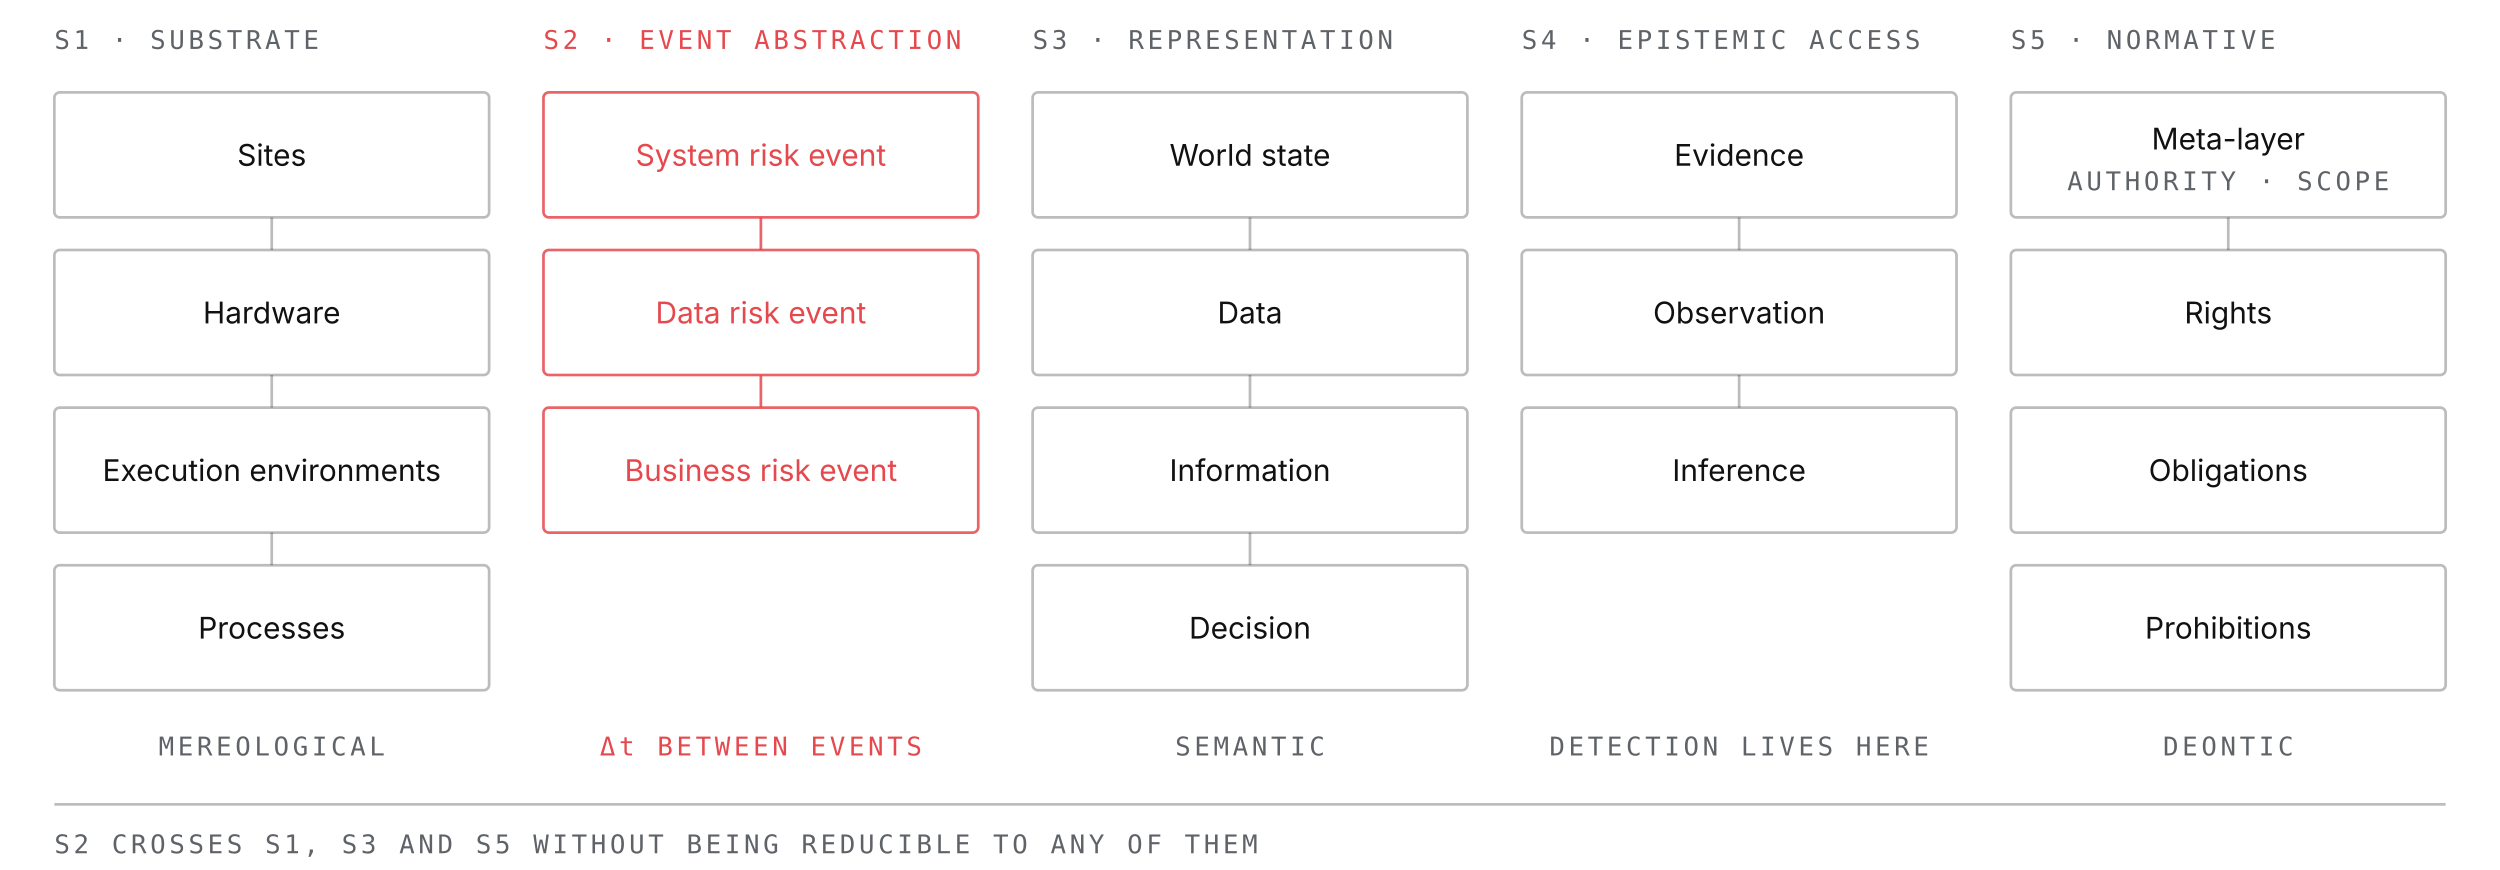
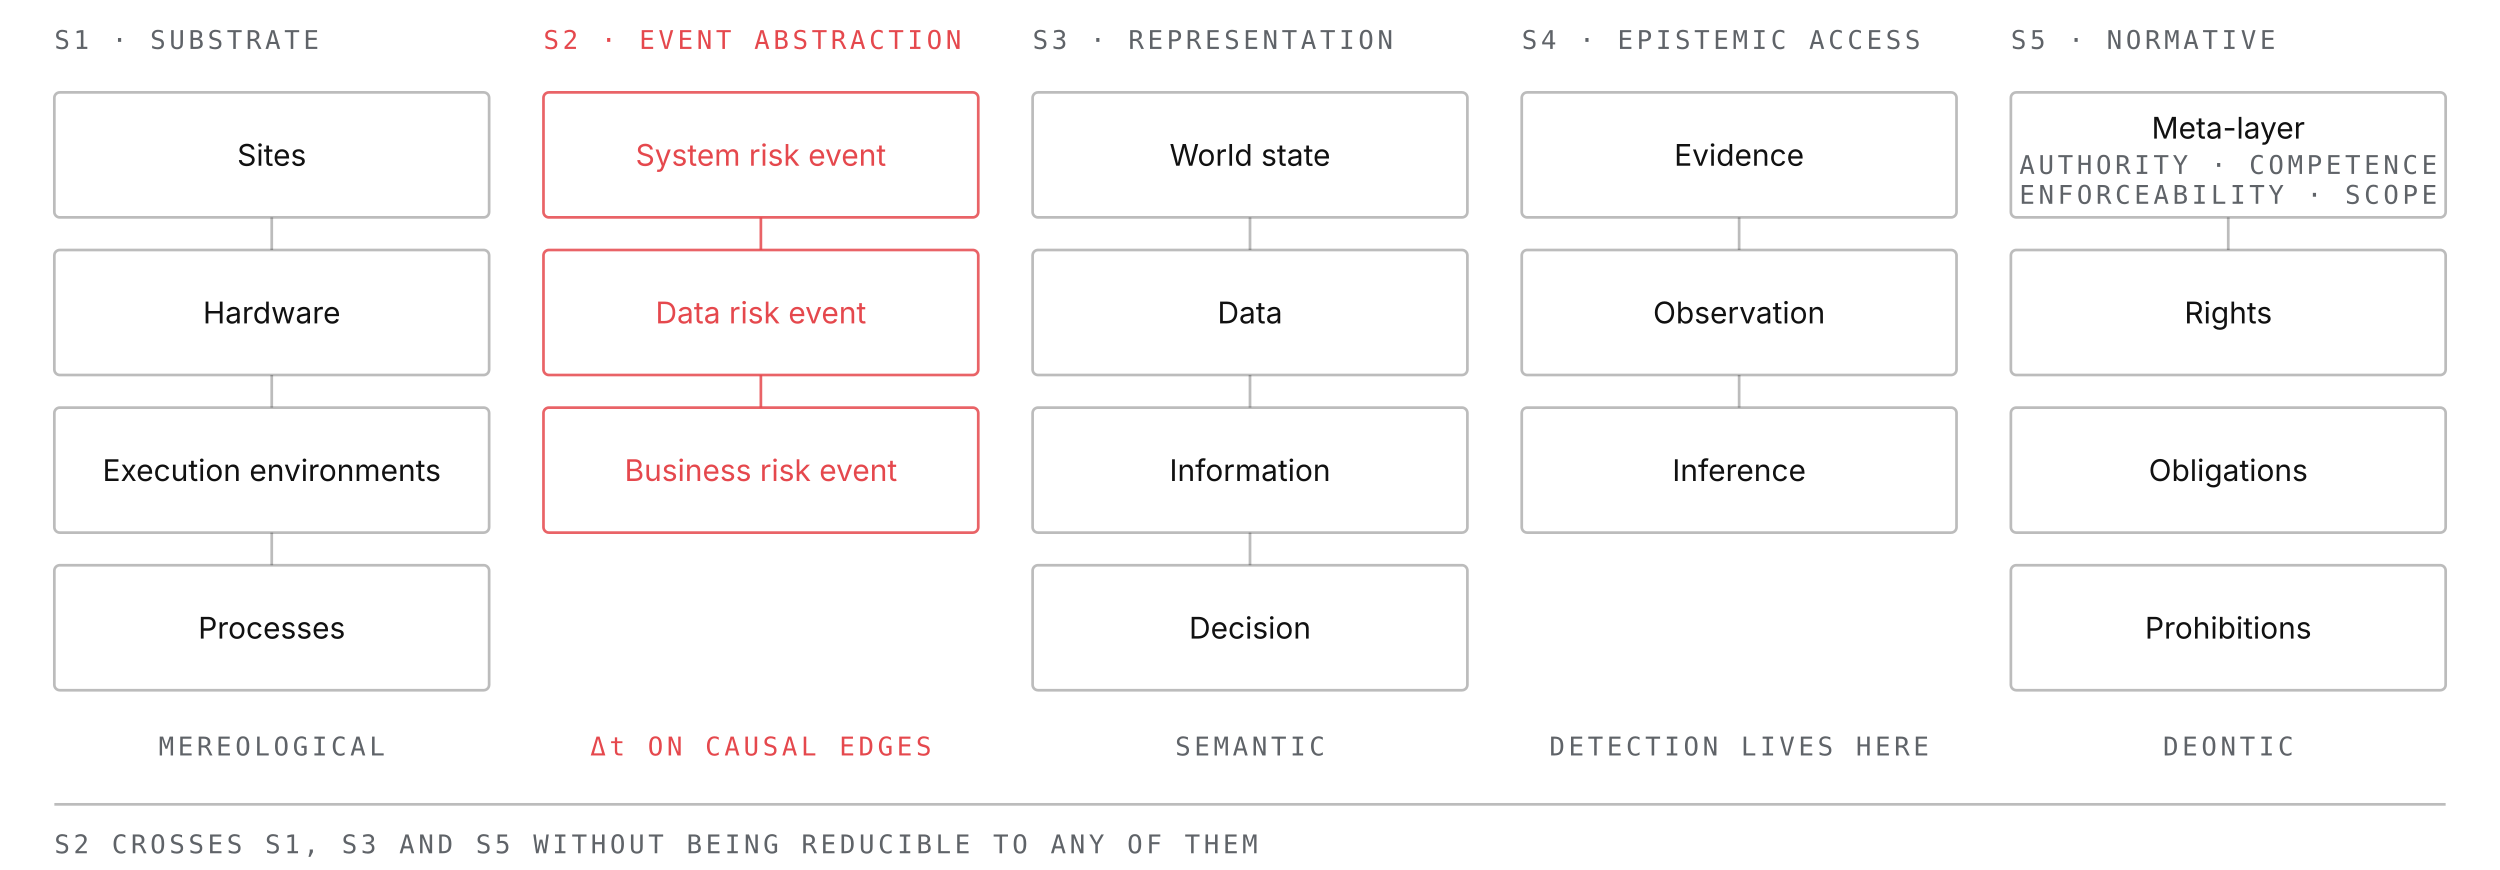
<svg xmlns="http://www.w3.org/2000/svg" width="920" height="320" viewBox="0 0 920 320" role="img" aria-label="Five structures shown as five separate vertical stacks: S1 substrate, S2 event abstraction highlighted in red, S3 representation, S4 epistemic access, and S5 normative standing.">
  <style>
  svg { color: #111111; font-family: Inter, "Segoe UI", Arial, sans-serif; }
  .bx { fill: none; stroke: currentColor; stroke-opacity: 0.28; }
  .hair { stroke: currentColor; stroke-opacity: 0.28; fill: none; }
  .lbl { fill: currentColor; font-size: 11px; }
  .mono { fill: #5f6368; font-family: Consolas, "JetBrains Mono", ui-monospace, monospace; font-size: 9.5px; letter-spacing: 0.14em; }
  .mono.in { letter-spacing: 0.06em; }
  .lane { fill: currentColor; fill-opacity: 0.035; stroke: none; }
  .edge { stroke-opacity: 0.75; }
  .dot { stroke-dasharray: 1.5 3; }
  .dash { stroke-dasharray: 4 3; }
  .ddot { stroke-dasharray: 7 3 1.5 3; }
  .acc-bx { fill: none; stroke: #e5484d; stroke-opacity: 0.85; }
  .acc-hair { stroke: #e5484d; stroke-opacity: 0.85; fill: none; }
  .acc-txt { fill: #e5484d; }
  .acc-fill { fill: #e5484d; }
</style>
  <g>
    <text class="mono" x="20" y="18">S1 · SUBSTRATE</text>
    <rect class="bx" x="20" y="34" width="160" height="46" rx="2" />
    <text class="lbl" x="100" y="61" text-anchor="middle">Sites</text>
    <line class="hair" x1="100" y1="80" x2="100" y2="92" />
    <rect class="bx" x="20" y="92" width="160" height="46" rx="2" />
    <text class="lbl" x="100" y="119" text-anchor="middle">Hardware</text>
    <line class="hair" x1="100" y1="138" x2="100" y2="150" />
    <rect class="bx" x="20" y="150" width="160" height="46" rx="2" />
    <text class="lbl" x="100" y="177" text-anchor="middle">Execution environments</text>
    <line class="hair" x1="100" y1="196" x2="100" y2="208" />
    <rect class="bx" x="20" y="208" width="160" height="46" rx="2" />
    <text class="lbl" x="100" y="235" text-anchor="middle">Processes</text>
    <text class="mono" x="100" y="278" text-anchor="middle">MEREOLOGICAL</text>
  </g>
  <g>
    <text class="mono acc-txt" x="200" y="18">S2 · EVENT ABSTRACTION</text>
    <rect class="acc-bx" x="200" y="34" width="160" height="46" rx="2" />
    <text class="lbl acc-txt" x="280" y="61" text-anchor="middle">System risk event</text>
    <line class="acc-hair" x1="280" y1="80" x2="280" y2="92" />
    <rect class="acc-bx" x="200" y="92" width="160" height="46" rx="2" />
    <text class="lbl acc-txt" x="280" y="119" text-anchor="middle">Data risk event</text>
    <line class="acc-hair" x1="280" y1="138" x2="280" y2="150" />
    <rect class="acc-bx" x="200" y="150" width="160" height="46" rx="2" />
    <text class="lbl acc-txt" x="280" y="177" text-anchor="middle">Business risk event</text>
-     <text class="mono acc-txt" x="280" y="278" text-anchor="middle">Δt BETWEEN EVENTS</text>
+     <text class="mono acc-txt" x="280" y="278" text-anchor="middle">Δt ON CAUSAL EDGES</text>
  </g>
  <g>
    <text class="mono" x="380" y="18">S3 · REPRESENTATION</text>
    <rect class="bx" x="380" y="34" width="160" height="46" rx="2" />
    <text class="lbl" x="460" y="61" text-anchor="middle">World state</text>
    <line class="hair" x1="460" y1="80" x2="460" y2="92" />
    <rect class="bx" x="380" y="92" width="160" height="46" rx="2" />
    <text class="lbl" x="460" y="119" text-anchor="middle">Data</text>
    <line class="hair" x1="460" y1="138" x2="460" y2="150" />
    <rect class="bx" x="380" y="150" width="160" height="46" rx="2" />
    <text class="lbl" x="460" y="177" text-anchor="middle">Information</text>
    <line class="hair" x1="460" y1="196" x2="460" y2="208" />
    <rect class="bx" x="380" y="208" width="160" height="46" rx="2" />
    <text class="lbl" x="460" y="235" text-anchor="middle">Decision</text>
    <text class="mono" x="460" y="278" text-anchor="middle">SEMANTIC</text>
  </g>
  <g>
    <text class="mono" x="560" y="18">S4 · EPISTEMIC ACCESS</text>
    <rect class="bx" x="560" y="34" width="160" height="46" rx="2" />
    <text class="lbl" x="640" y="61" text-anchor="middle">Evidence</text>
    <line class="hair" x1="640" y1="80" x2="640" y2="92" />
    <rect class="bx" x="560" y="92" width="160" height="46" rx="2" />
    <text class="lbl" x="640" y="119" text-anchor="middle">Observation</text>
    <line class="hair" x1="640" y1="138" x2="640" y2="150" />
    <rect class="bx" x="560" y="150" width="160" height="46" rx="2" />
    <text class="lbl" x="640" y="177" text-anchor="middle">Inference</text>
    <text class="mono" x="640" y="278" text-anchor="middle">DETECTION LIVES HERE</text>
  </g>
  <g>
    <text class="mono" x="740" y="18">S5 · NORMATIVE</text>
    <rect class="bx" x="740" y="34" width="160" height="46" rx="2" />
-     <text class="lbl" x="820" y="55" text-anchor="middle">Meta-layer</text>
-     <text class="mono" x="820" y="70" text-anchor="middle">AUTHORITY · SCOPE</text>
+     <text class="lbl" x="820" y="51" text-anchor="middle">Meta-layer</text>
+     <text class="mono" x="820" y="64" text-anchor="middle">AUTHORITY · COMPETENCE</text>
+     <text class="mono" x="820" y="75" text-anchor="middle">ENFORCEABILITY · SCOPE</text>
    <line class="hair" x1="820" y1="80" x2="820" y2="92" />
    <rect class="bx" x="740" y="92" width="160" height="46" rx="2" />
    <text class="lbl" x="820" y="119" text-anchor="middle">Rights</text>
    <rect class="bx" x="740" y="150" width="160" height="46" rx="2" />
    <text class="lbl" x="820" y="177" text-anchor="middle">Obligations</text>
    <rect class="bx" x="740" y="208" width="160" height="46" rx="2" />
    <text class="lbl" x="820" y="235" text-anchor="middle">Prohibitions</text>
    <text class="mono" x="820" y="278" text-anchor="middle">DEONTIC</text>
  </g>
  <line class="hair" x1="20" y1="296" x2="900" y2="296" />
  <text class="mono" x="20" y="314">S2 CROSSES S1, S3 AND S5 WITHOUT BEING REDUCIBLE TO ANY OF THEM</text>
</svg>
